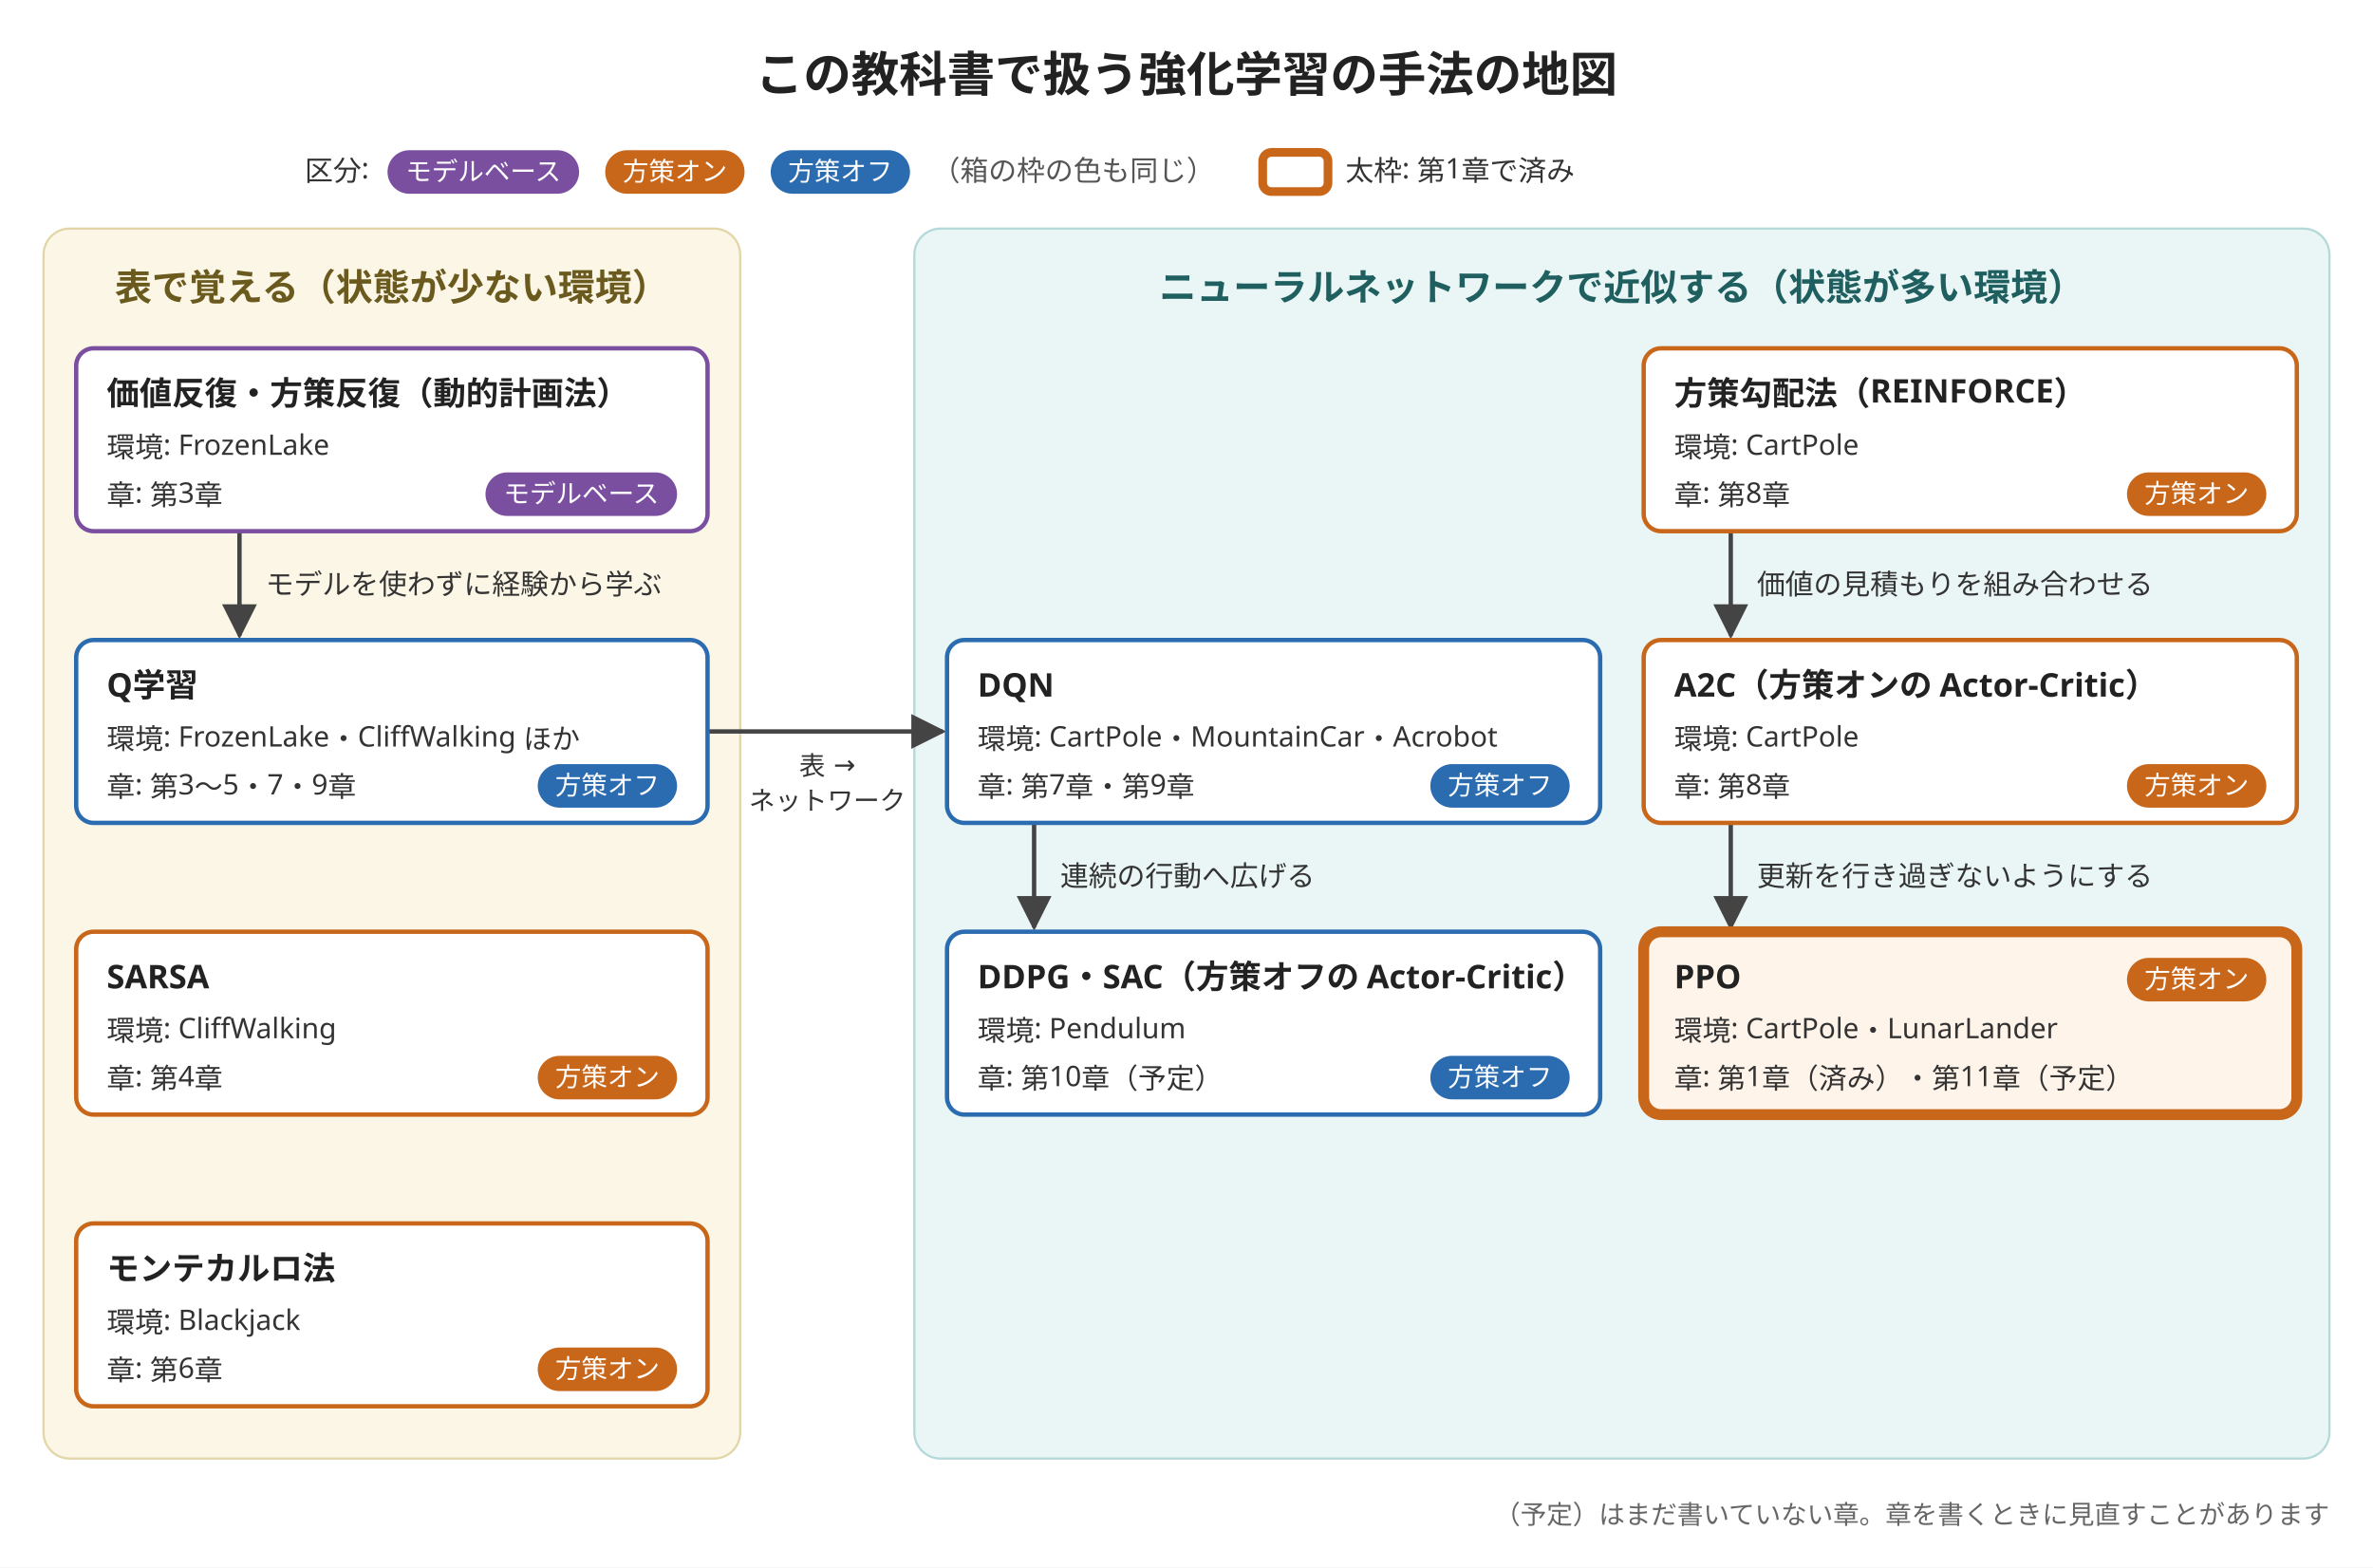
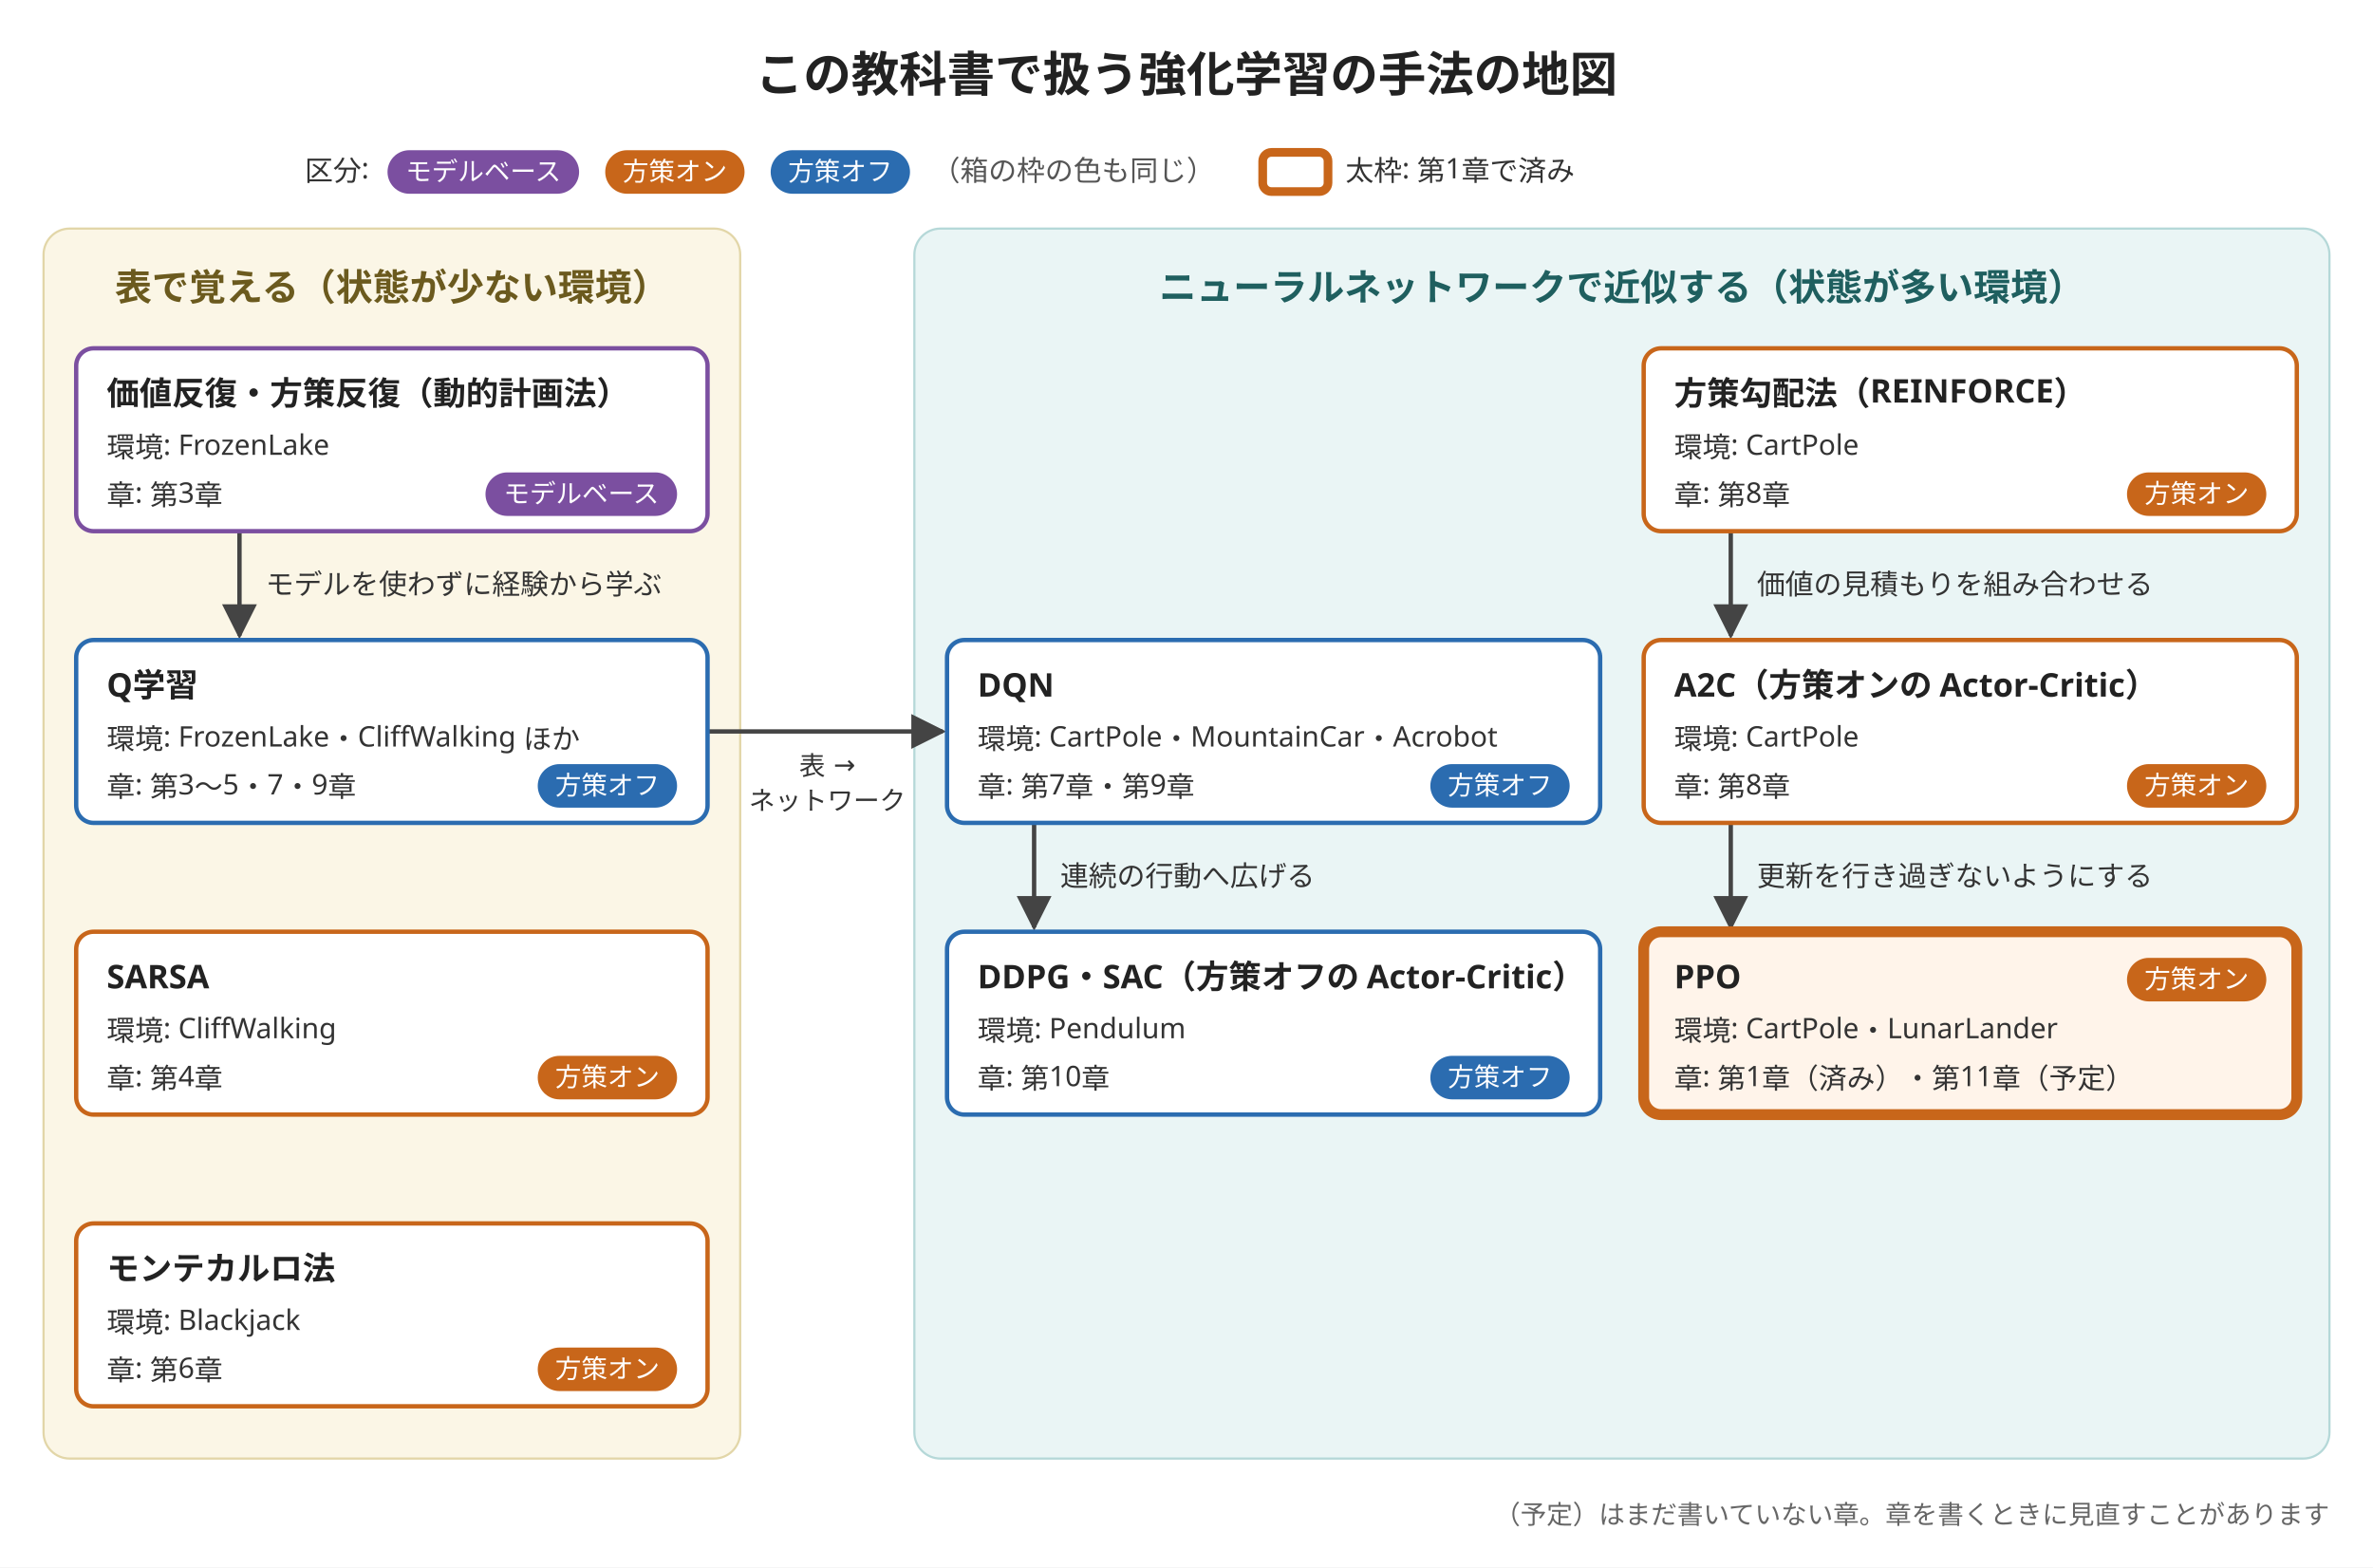
<svg xmlns="http://www.w3.org/2000/svg" width="1090" height="720" viewBox="0 0 1090 720" font-family="sans-serif">
  <defs>
    <marker id="arrow" viewBox="0 0 10 10" refX="9" refY="5" markerWidth="8" markerHeight="8" orient="auto-start-reverse">
      <path d="M0,0 L10,5 L0,10 z" fill="#444" />
    </marker>
  </defs>
  <rect x="0" y="0" width="1090" height="720" fill="#ffffff" />
  <text x="545" y="42" font-size="22" font-weight="bold" text-anchor="middle" fill="#222">この教科書で扱う強化学習の手法の地図</text>
  <g font-size="13" fill="#333" transform="translate(140,0)">
    <text x="0" y="83">区分:</text>
    <rect x="38" y="69" width="88" height="20" rx="10" fill="#7b4fa0" />
    <text x="82" y="83" font-size="12" fill="#fff" text-anchor="middle">モデルベース</text>
    <rect x="138" y="69" width="64" height="20" rx="10" fill="#c8661a" />
    <text x="170" y="83" font-size="12" fill="#fff" text-anchor="middle">方策オン</text>
    <rect x="214" y="69" width="64" height="20" rx="10" fill="#2b6cb0" />
    <text x="246" y="83" font-size="12" fill="#fff" text-anchor="middle">方策オフ</text>
    <text x="288" y="83" fill="#555">（箱の枠の色も同じ）</text>
    <rect x="440" y="70" width="30" height="18" rx="4" fill="#fff" stroke="#c8661a" stroke-width="4" />
    <text x="478" y="83">太枠: 第1章で済み</text>
  </g>
  <rect x="20" y="105" width="320" height="565" rx="12" fill="#fbf6e6" stroke="#e2d6a8" />
  <rect x="420" y="105" width="650" height="565" rx="12" fill="#eaf5f5" stroke="#b5d8d8" />
  <text x="180" y="138" font-size="17" font-weight="bold" text-anchor="middle" fill="#6b5a1e">表で覚える（状態が少ない環境）</text>
  <text x="745" y="138" font-size="17" font-weight="bold" text-anchor="middle" fill="#1f5f5f">ニューラルネットワークで近似する（状態が多い環境）</text>
  <g stroke="#444" stroke-width="2" fill="none" marker-end="url(#arrow)">
    <line x1="110" y1="244" x2="110" y2="292" />
    <line x1="325" y1="336" x2="433" y2="336" />
    <line x1="475" y1="378" x2="475" y2="426" />
    <line x1="795" y1="244" x2="795" y2="292" />
    <line x1="795" y1="378" x2="795" y2="426" />
  </g>
  <g font-size="13" fill="#333">
    <text x="122" y="273">モデルを使わずに経験から学ぶ</text>
    <text x="380" y="356" font-size="12" text-anchor="middle">表 →</text>
    <text x="380" y="372" font-size="12" text-anchor="middle">ネットワーク</text>
    <text x="487" y="407">連続の行動へ広げる</text>
    <text x="807" y="273">価値の見積もりを組み合わせる</text>
    <text x="807" y="407">更新を行き過ぎないようにする</text>
  </g>
  <g>
    <rect x="35" y="160" width="290" height="84" rx="8" fill="#fff" stroke="#7b4fa0" stroke-width="2" />
    <text x="49" y="186" font-size="15" font-weight="bold" fill="#222">価値反復・方策反復（動的計画法）</text>
    <text x="49" y="210" font-size="13" fill="#333">環境: FrozenLake</text>
    <text x="49" y="232" font-size="13" fill="#333">章: 第3章</text>
    <rect x="223" y="217" width="88" height="20" rx="10" fill="#7b4fa0" />
    <text x="267" y="231" font-size="12" fill="#fff" text-anchor="middle">モデルベース</text>
  </g>
  <g>
    <rect x="35" y="294" width="290" height="84" rx="8" fill="#fff" stroke="#2b6cb0" stroke-width="2" />
    <text x="49" y="320" font-size="15" font-weight="bold" fill="#222">Q学習</text>
    <text x="49" y="344" font-size="13" fill="#333">環境: FrozenLake・CliffWalking ほか</text>
    <text x="49" y="366" font-size="13" fill="#333">章: 第3〜5・7・9章</text>
    <rect x="247" y="351" width="64" height="20" rx="10" fill="#2b6cb0" />
    <text x="279" y="365" font-size="12" fill="#fff" text-anchor="middle">方策オフ</text>
  </g>
  <g>
    <rect x="35" y="428" width="290" height="84" rx="8" fill="#fff" stroke="#c8661a" stroke-width="2" />
    <text x="49" y="454" font-size="15" font-weight="bold" fill="#222">SARSA</text>
    <text x="49" y="478" font-size="13" fill="#333">環境: CliffWalking</text>
    <text x="49" y="500" font-size="13" fill="#333">章: 第4章</text>
    <rect x="247" y="485" width="64" height="20" rx="10" fill="#c8661a" />
    <text x="279" y="499" font-size="12" fill="#fff" text-anchor="middle">方策オン</text>
  </g>
  <g>
    <rect x="35" y="562" width="290" height="84" rx="8" fill="#fff" stroke="#c8661a" stroke-width="2" />
    <text x="49" y="588" font-size="15" font-weight="bold" fill="#222">モンテカルロ法</text>
    <text x="49" y="612" font-size="13" fill="#333">環境: Blackjack</text>
    <text x="49" y="634" font-size="13" fill="#333">章: 第6章</text>
    <rect x="247" y="619" width="64" height="20" rx="10" fill="#c8661a" />
    <text x="279" y="633" font-size="12" fill="#fff" text-anchor="middle">方策オン</text>
  </g>
  <g>
    <rect x="435" y="294" width="300" height="84" rx="8" fill="#fff" stroke="#2b6cb0" stroke-width="2" />
    <text x="449" y="320" font-size="15" font-weight="bold" fill="#222">DQN</text>
    <text x="449" y="344" font-size="13" fill="#333">環境: CartPole・MountainCar・Acrobot</text>
    <text x="449" y="366" font-size="13" fill="#333">章: 第7章・第9章</text>
    <rect x="657" y="351" width="64" height="20" rx="10" fill="#2b6cb0" />
    <text x="689" y="365" font-size="12" fill="#fff" text-anchor="middle">方策オフ</text>
  </g>
  <g>
    <rect x="435" y="428" width="300" height="84" rx="8" fill="#fff" stroke="#2b6cb0" stroke-width="2" />
    <text x="449" y="454" font-size="15" font-weight="bold" fill="#222">DDPG・SAC（方策オフの Actor-Critic）</text>
    <text x="449" y="478" font-size="13" fill="#333">環境: Pendulum</text>
-     <text x="449" y="500" font-size="13" fill="#333">章: 第10章（予定）</text>
+     <text x="449" y="500" font-size="13" fill="#333">章: 第10章</text>
    <rect x="657" y="485" width="64" height="20" rx="10" fill="#2b6cb0" />
    <text x="689" y="499" font-size="12" fill="#fff" text-anchor="middle">方策オフ</text>
  </g>
  <g>
    <rect x="755" y="160" width="300" height="84" rx="8" fill="#fff" stroke="#c8661a" stroke-width="2" />
    <text x="769" y="186" font-size="15" font-weight="bold" fill="#222">方策勾配法（REINFORCE）</text>
    <text x="769" y="210" font-size="13" fill="#333">環境: CartPole</text>
    <text x="769" y="232" font-size="13" fill="#333">章: 第8章</text>
    <rect x="977" y="217" width="64" height="20" rx="10" fill="#c8661a" />
    <text x="1009" y="231" font-size="12" fill="#fff" text-anchor="middle">方策オン</text>
  </g>
  <g>
    <rect x="755" y="294" width="300" height="84" rx="8" fill="#fff" stroke="#c8661a" stroke-width="2" />
    <text x="769" y="320" font-size="15" font-weight="bold" fill="#222">A2C（方策オンの Actor-Critic）</text>
    <text x="769" y="344" font-size="13" fill="#333">環境: CartPole</text>
    <text x="769" y="366" font-size="13" fill="#333">章: 第8章</text>
    <rect x="977" y="351" width="64" height="20" rx="10" fill="#c8661a" />
    <text x="1009" y="365" font-size="12" fill="#fff" text-anchor="middle">方策オン</text>
  </g>
  <g>
    <rect x="755" y="428" width="300" height="84" rx="8" fill="#fff4ea" stroke="#c8661a" stroke-width="5" />
    <text x="769" y="454" font-size="15" font-weight="bold" fill="#222">PPO</text>
    <text x="769" y="478" font-size="13" fill="#333">環境: CartPole・LunarLander</text>
    <text x="769" y="500" font-size="13" fill="#333">章: 第1章（済み）・第11章（予定）</text>
    <rect x="977" y="440" width="64" height="20" rx="10" fill="#c8661a" />
    <text x="1009" y="454" font-size="12" fill="#fff" text-anchor="middle">方策オン</text>
  </g>
  <text x="1070" y="700" font-size="12" text-anchor="end" fill="#666">（予定）はまだ書いていない章。章を書くときに見直すことがあります</text>
</svg>
